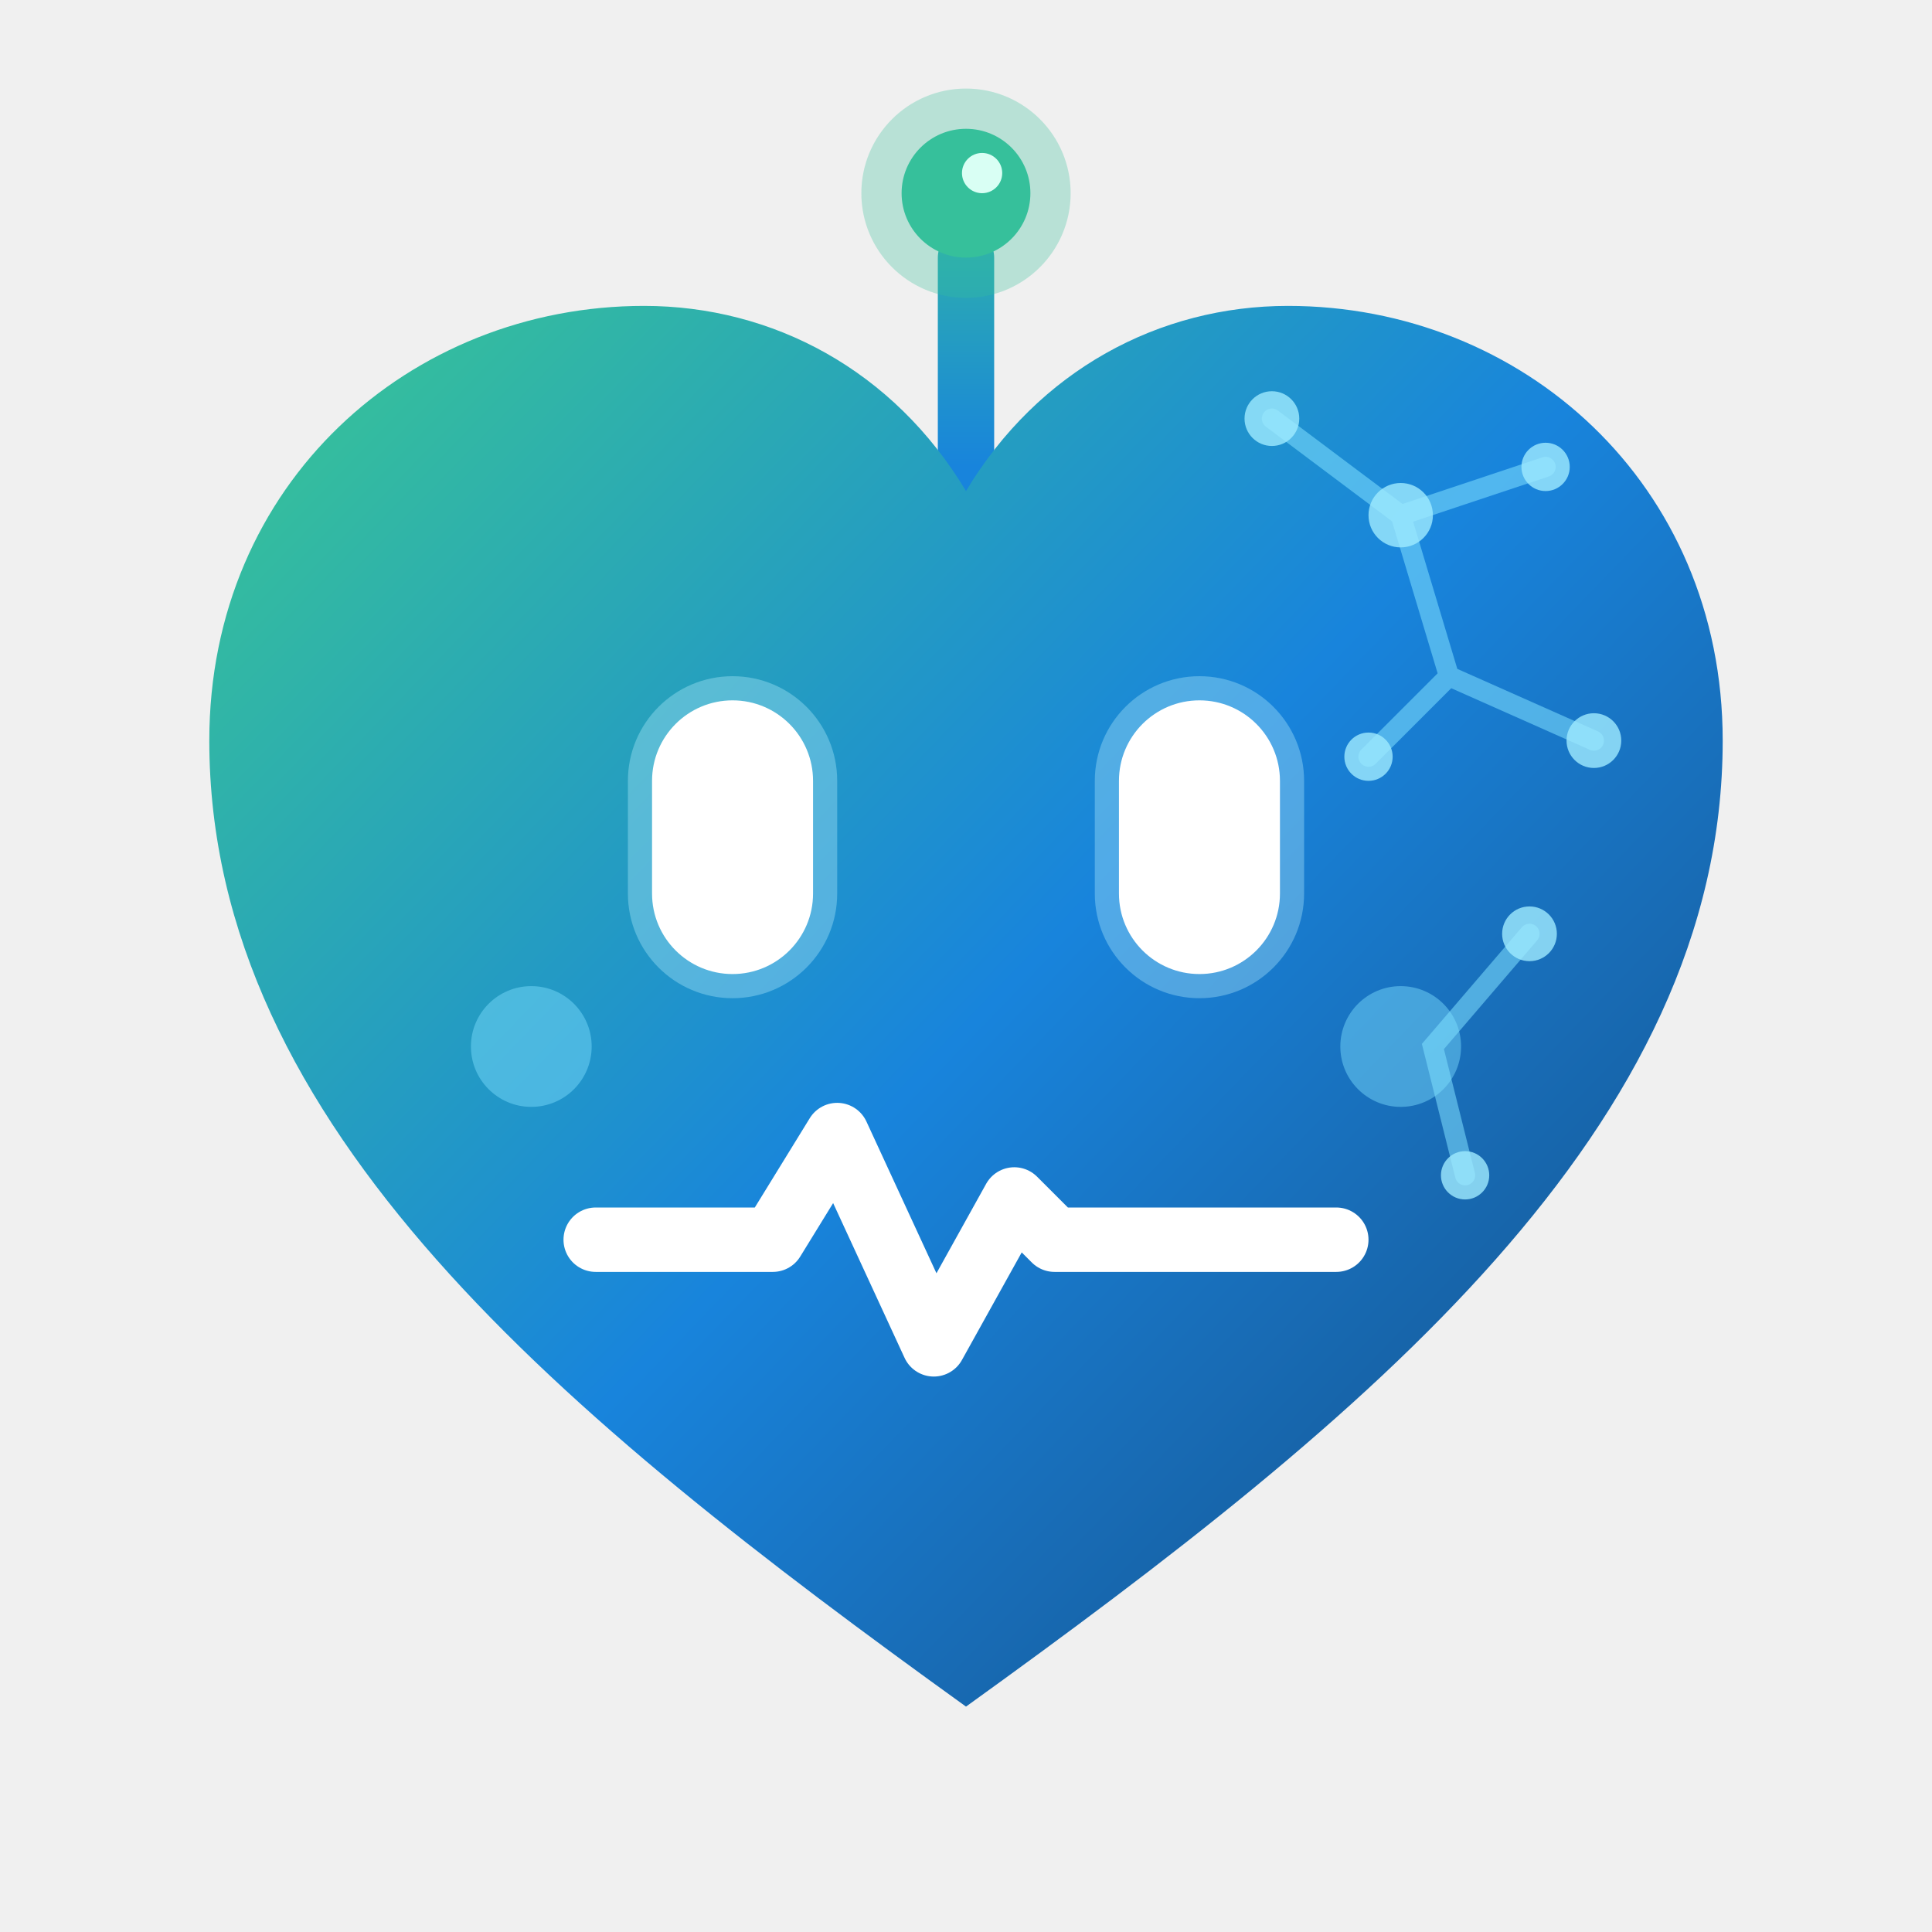
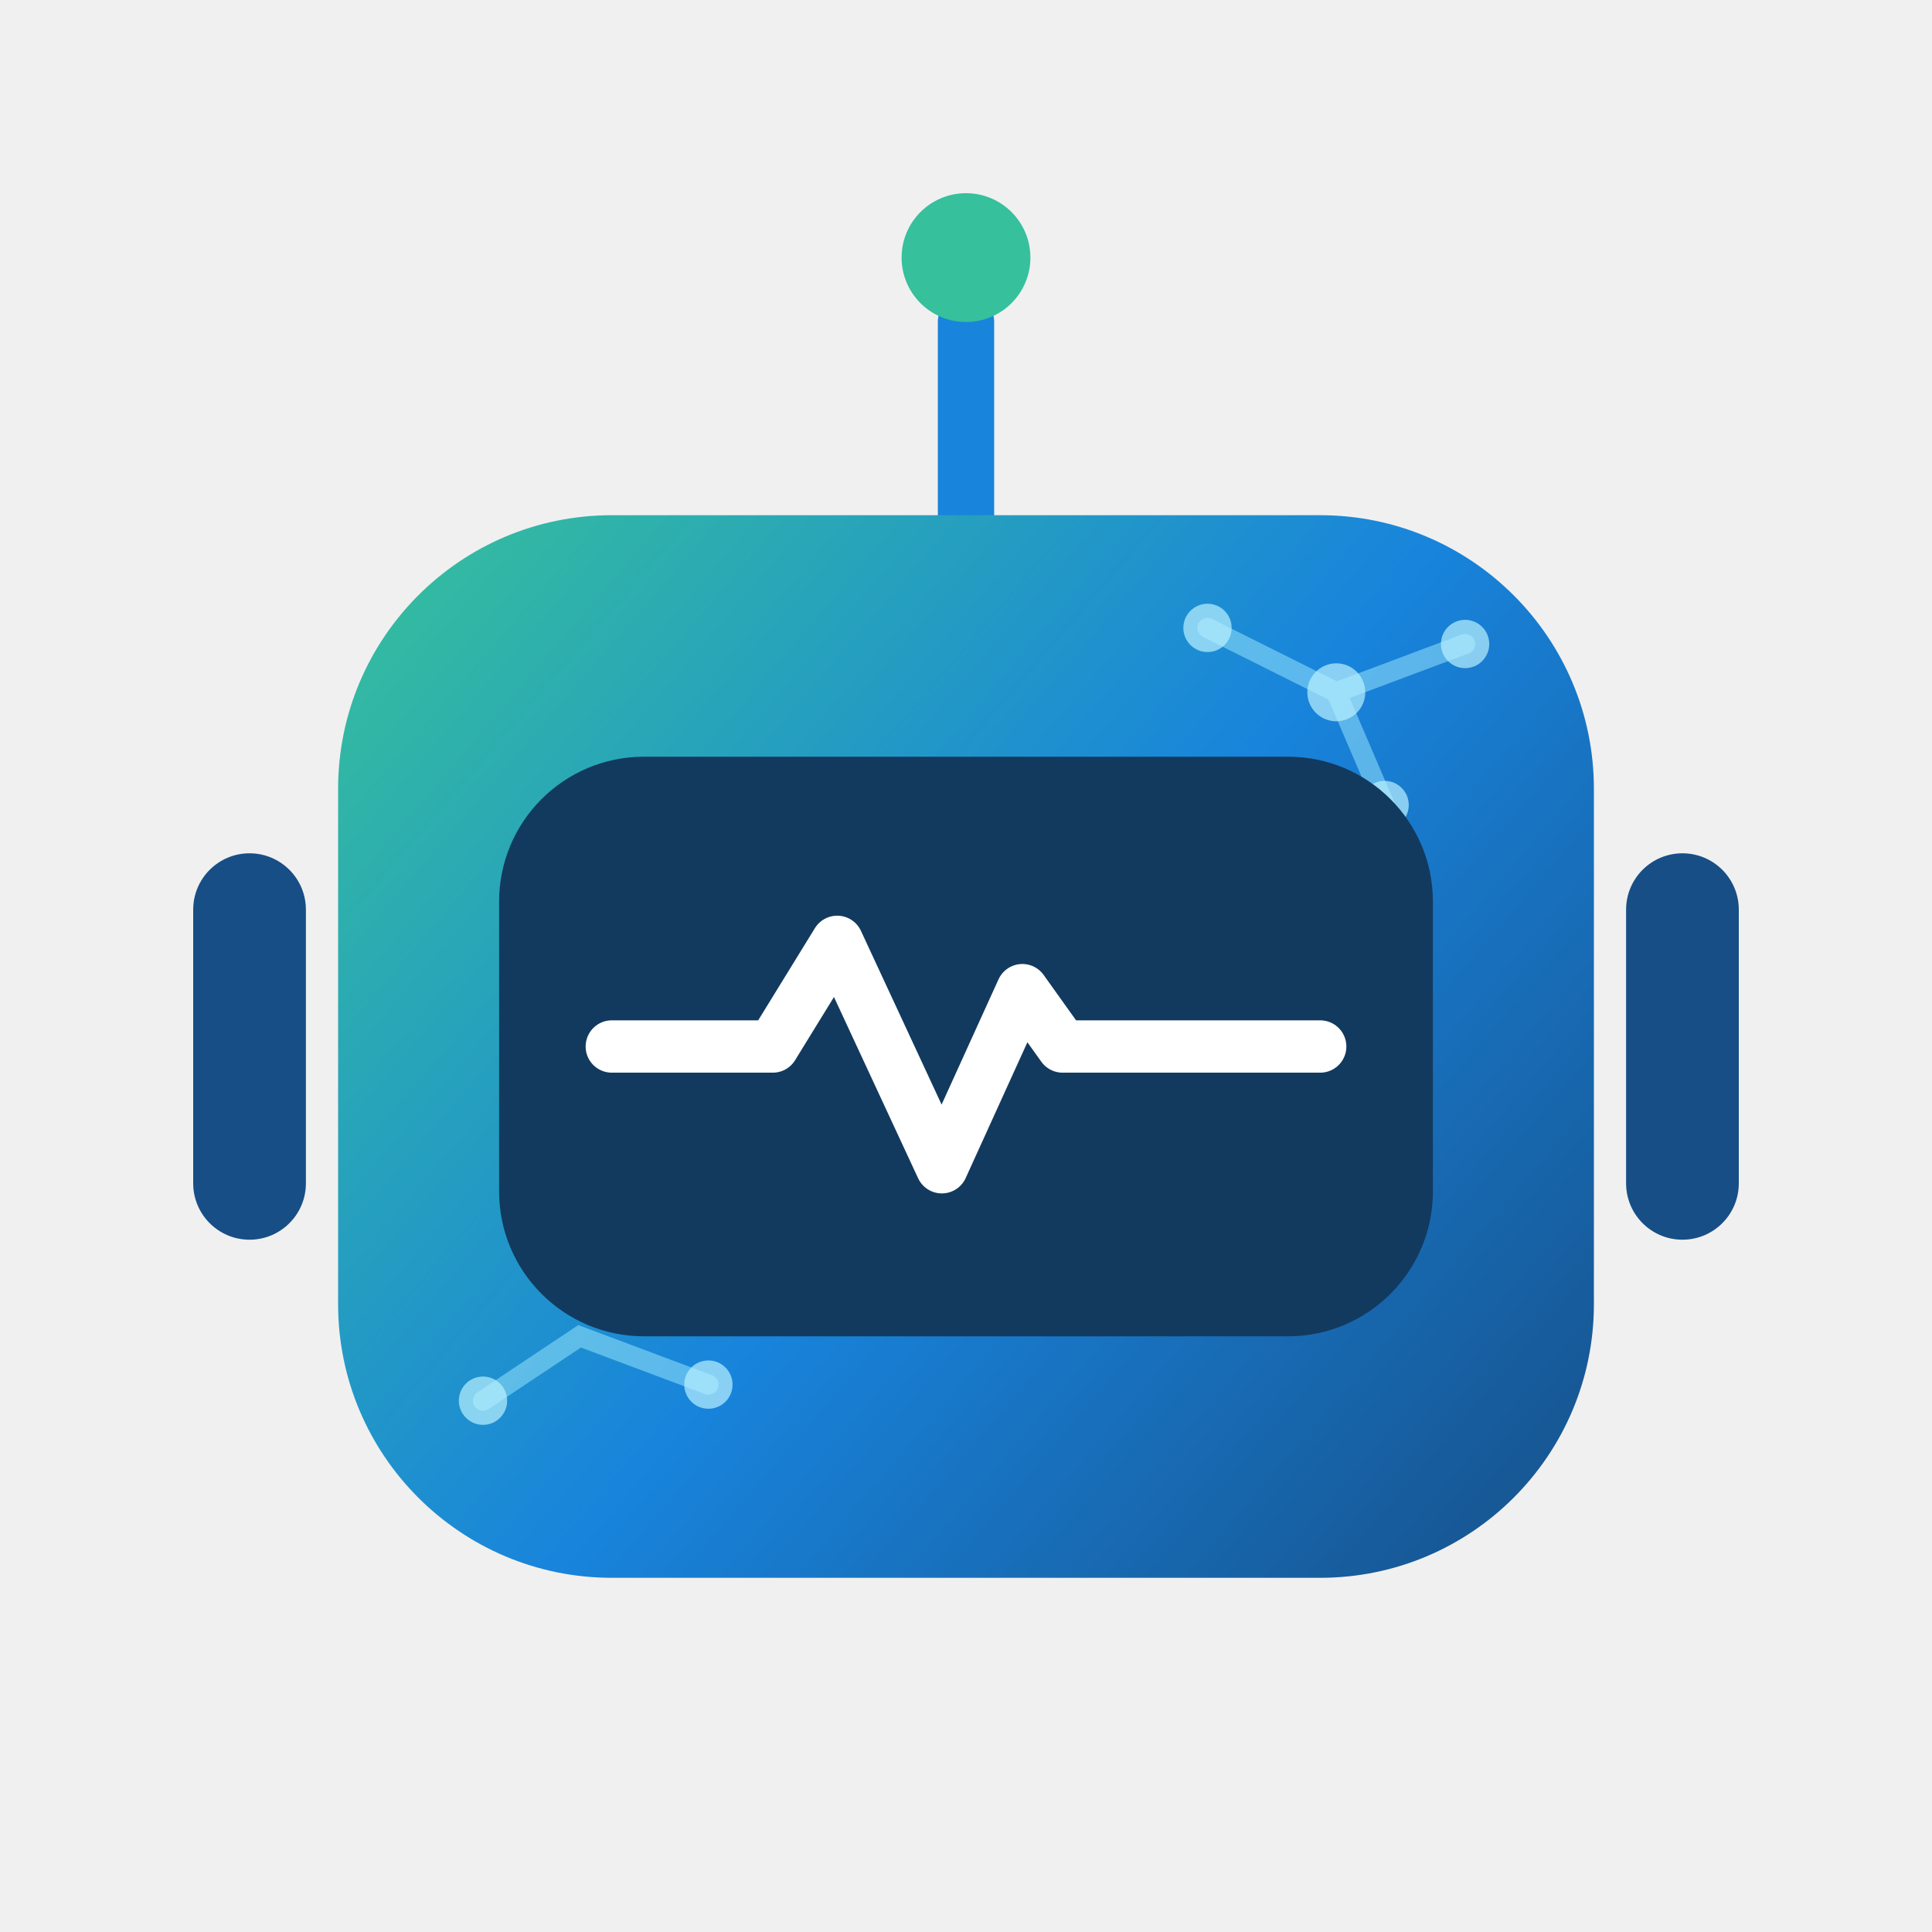
<svg xmlns="http://www.w3.org/2000/svg" width="240" height="240" viewBox="0 0 240 240" fill="none">
  <defs>
-     <linearGradient id="heartGrad" x1="40" y1="46" x2="205" y2="205" gradientUnits="userSpaceOnUse">
+     <linearGradient id="headGrad" x1="44" y1="66" x2="200" y2="200" gradientUnits="userSpaceOnUse">
      <stop offset="0" stop-color="#36C09B" />
      <stop offset="0.5" stop-color="#1884DC" />
      <stop offset="1" stop-color="#174E86" />
    </linearGradient>
-     <linearGradient id="antennaGrad" x1="120" y1="18" x2="120" y2="58" gradientUnits="userSpaceOnUse">
-       <stop offset="0" stop-color="#36C09B" />
-       <stop offset="1" stop-color="#1884DC" />
-     </linearGradient>
  </defs>
-   <line x1="120" y1="62" x2="120" y2="32" stroke="url(#antennaGrad)" stroke-width="7" stroke-linecap="round" />
-   <circle cx="120" cy="24" r="13" fill="#36C09B" opacity="0.3" />
-   <circle cx="120" cy="24" r="8" fill="#36C09B" />
-   <circle cx="122" cy="21.5" r="2.5" fill="#D9FFF4" />
-   <path d="M120 212C70 176 26 140 26 92C26 60 51 38 80 38C96 38 111 46 120 61C129 46 144 38 160 38C189 38 214 60 214 92C214 140 170 176 120 212Z" fill="url(#heartGrad)" />
-   <g stroke="#7FE0FF" stroke-width="2.5" stroke-linecap="round" opacity="0.55">
-     <path d="M158 52L174 64L192 58" />
-     <path d="M174 64L180 84L198 92" />
-     <path d="M180 84L170 94" />
-     <path d="M190 116L178 130L182 146" />
+   <line x1="120" y1="64" x2="120" y2="40" stroke="#1884DC" stroke-width="7" stroke-linecap="round" />
+   <circle cx="120" cy="32" r="8" fill="#36C09B" />
+   <rect x="24" y="106" width="14" height="48" rx="7" fill="#174E86" />
+   <rect x="202" y="106" width="14" height="48" rx="7" fill="#174E86" />
+   <rect x="42" y="64" width="156" height="132" rx="34" fill="url(#headGrad)" />
+   <g stroke="#9FEBFF" stroke-width="2.5" stroke-linecap="round" opacity="0.5">
+     <path d="M150 78L166 86L182 80" />
+     <path d="M166 86L172 100" />
+     <path d="M60 174L72 166L88 172" />
  </g>
-   <g fill="#9FEBFF" opacity="0.8">
-     <circle cx="158" cy="52" r="3.4" />
-     <circle cx="174" cy="64" r="4" />
-     <circle cx="192" cy="58" r="3" />
-     <circle cx="198" cy="92" r="3.4" />
-     <circle cx="170" cy="94" r="3" />
-     <circle cx="190" cy="116" r="3.4" />
-     <circle cx="182" cy="146" r="3" />
+   <g fill="#B9F1FF" opacity="0.7">
+     <circle cx="150" cy="78" r="3" />
+     <circle cx="166" cy="86" r="3.6" />
+     <circle cx="182" cy="80" r="3" />
+     <circle cx="172" cy="100" r="3" />
+     <circle cx="60" cy="174" r="3" />
+     <circle cx="88" cy="172" r="3" />
  </g>
-   <rect x="78" y="84" width="26" height="40" rx="13" fill="#B9F1FF" opacity="0.35" />
-   <rect x="136" y="84" width="26" height="40" rx="13" fill="#B9F1FF" opacity="0.35" />
-   <rect x="81" y="87" width="20" height="34" rx="10" fill="#FFFFFF" />
-   <rect x="139" y="87" width="20" height="34" rx="10" fill="#FFFFFF" />
-   <circle cx="66" cy="130" r="7.5" fill="#7FE0FF" opacity="0.45" />
-   <circle cx="174" cy="130" r="7.5" fill="#7FE0FF" opacity="0.45" />
-   <path d="M74 154H96L104 141L116 167L126 149L131 154H166" stroke="#FFFFFF" stroke-width="8" stroke-linecap="round" stroke-linejoin="round" />
+   <rect x="62" y="94" width="116" height="72" rx="18" fill="#123A5F" />
+   <path d="M76 130H96L104 117L117 145L127 123L132 130H164" stroke="#FFFFFF" stroke-width="6.5" stroke-linecap="round" stroke-linejoin="round" />
</svg>
